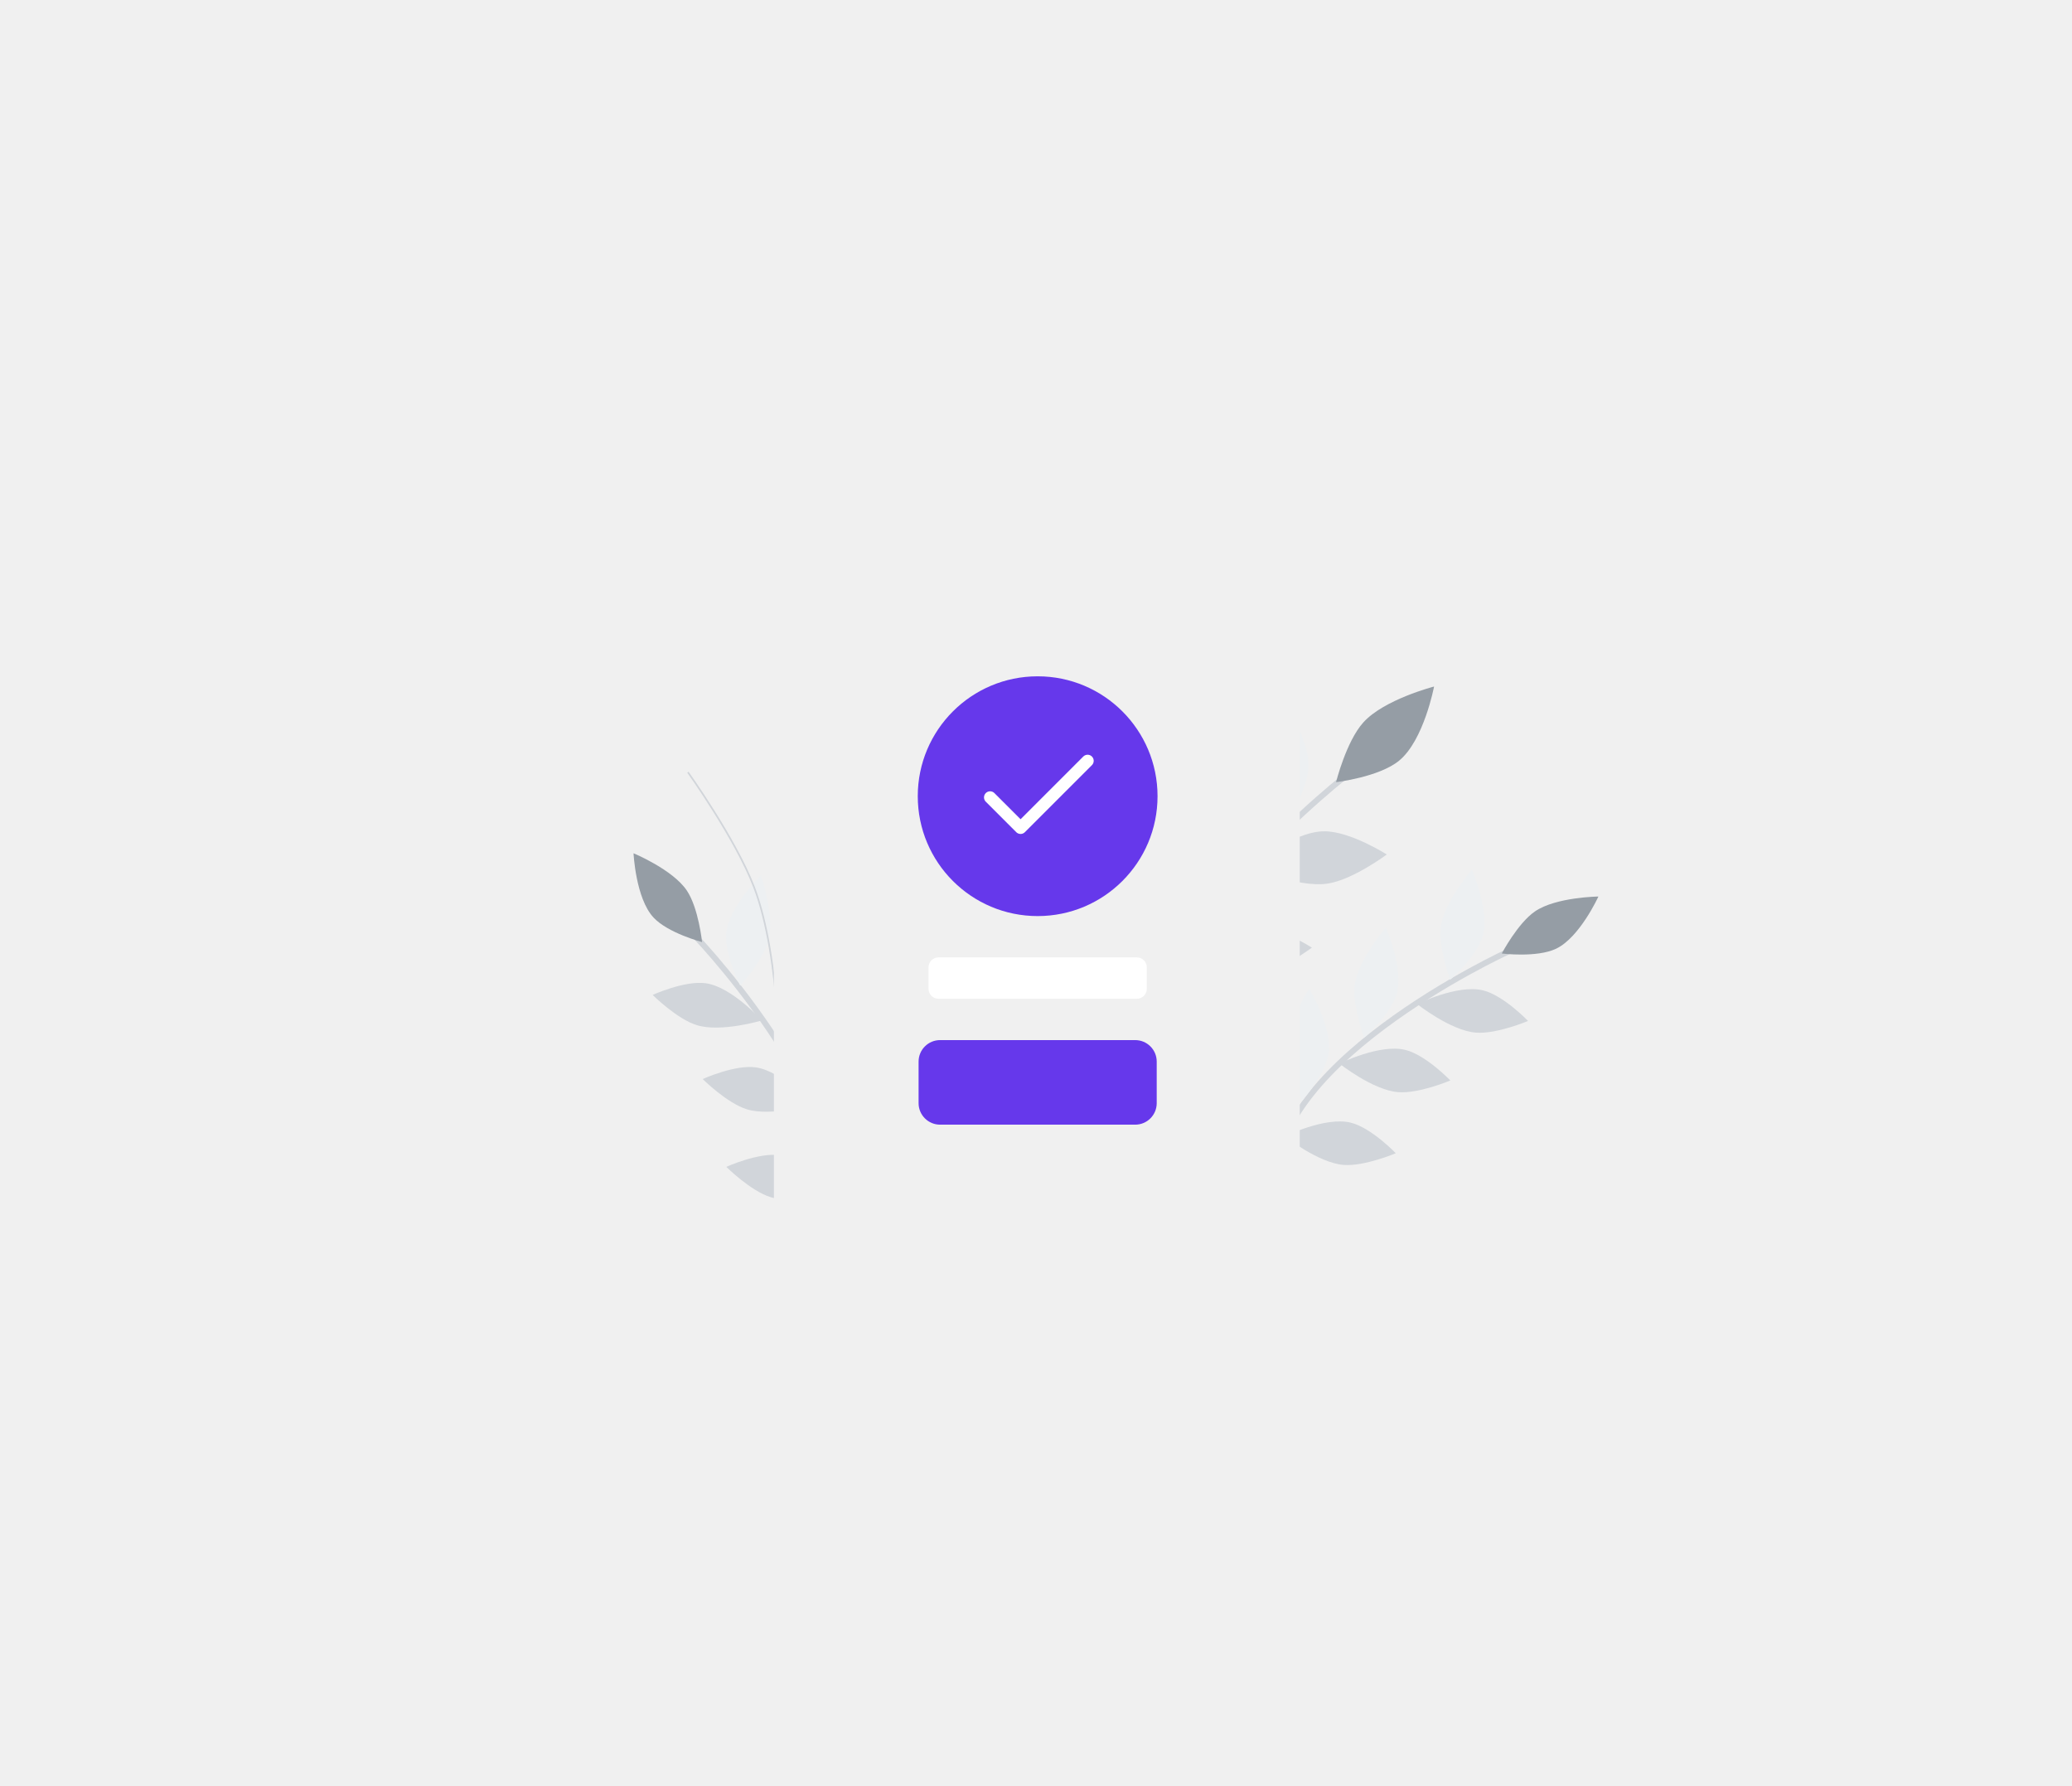
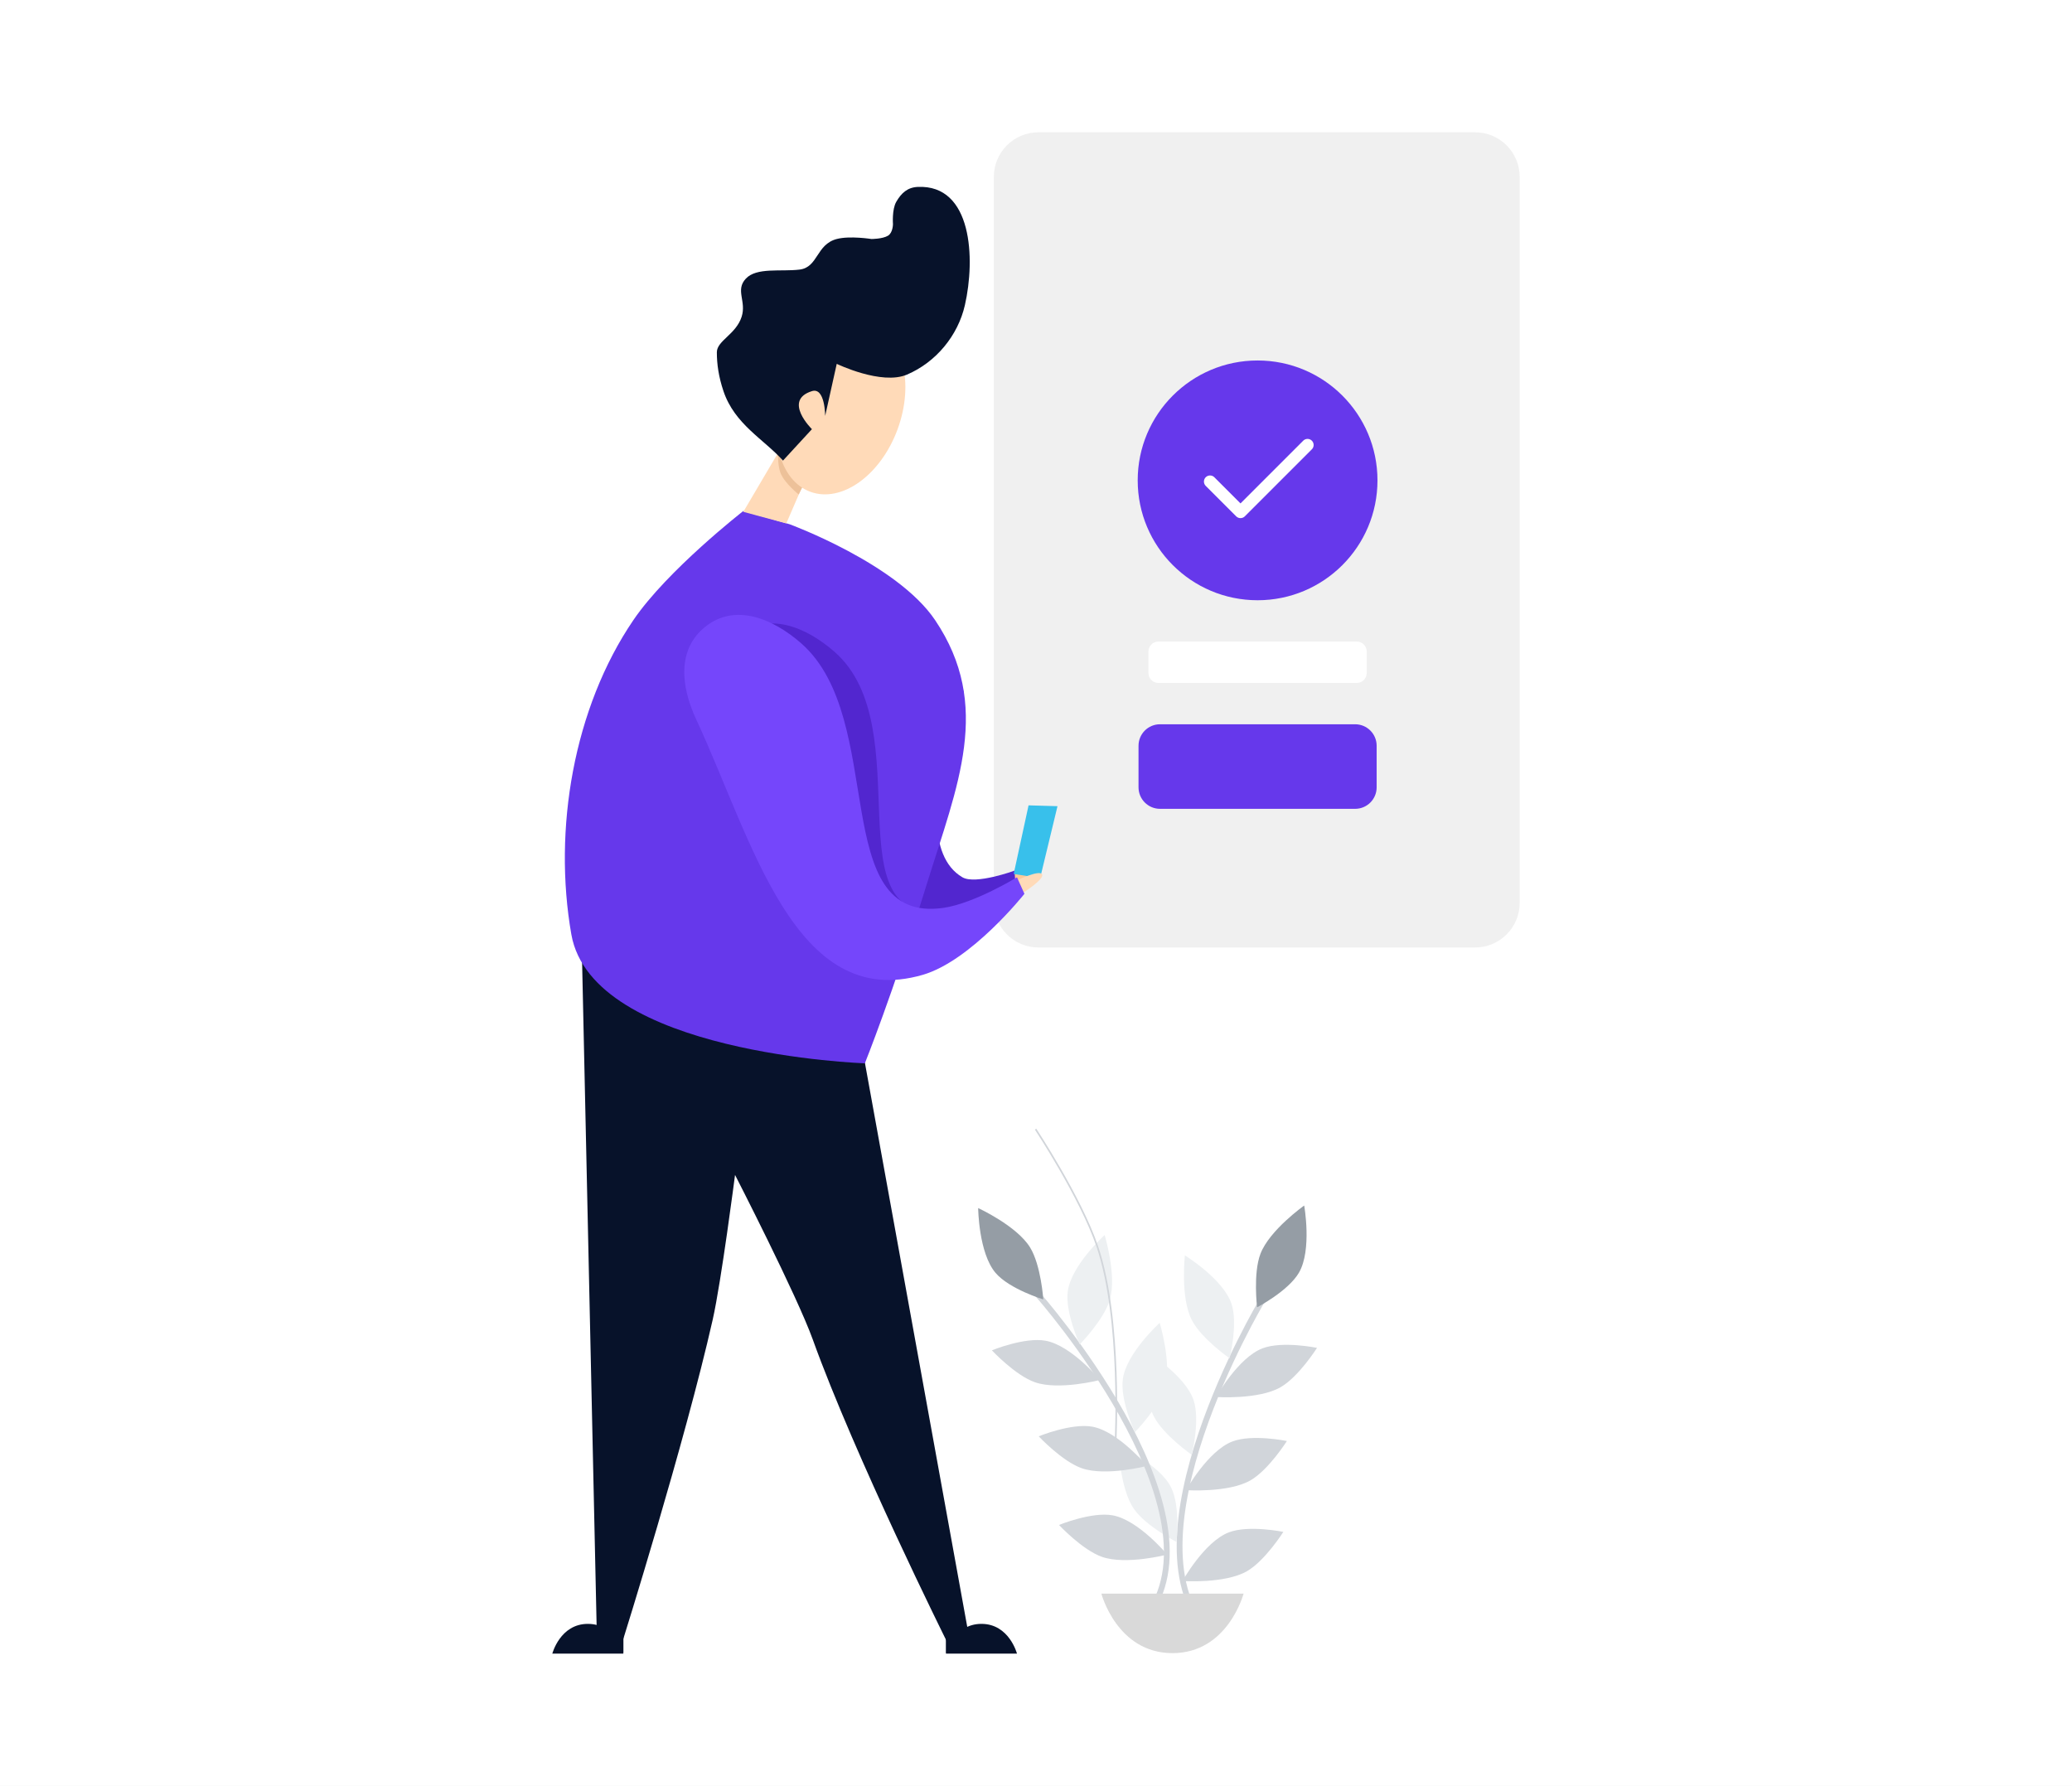
<svg xmlns="http://www.w3.org/2000/svg" width="1253" height="1080" viewBox="0 0 1253 1080" fill="none">
-   <path d="M772.5 724.5C757.578 646.199 912 575.5 912 575.5" stroke="#D1D5DA" stroke-width="3.5" stroke-linecap="round" />
-   <path d="M928.261 551.158C940.949 542.471 966.597 542.178 966.597 542.178C966.597 542.178 955.332 566.917 941.006 573.743C929.385 579.28 908.172 576.642 908.172 576.642C908.172 576.642 917.805 558.317 928.261 551.158Z" fill="#959DA5" />
-   <path d="M871.301 560.602C873.251 545.35 890.088 526 890.088 526C890.088 526 901.072 550.865 896.643 566.103C893.05 578.464 876.971 592.552 876.971 592.552C876.971 592.552 869.693 573.172 871.301 560.602Z" fill="#EDF0F2" />
-   <path d="M819.301 595.602C821.251 580.35 838.088 561 838.088 561C838.088 561 849.072 585.865 844.643 601.103C841.05 613.464 824.971 627.552 824.971 627.552C824.971 627.552 817.693 608.172 819.301 595.602Z" fill="#EDF0F2" />
-   <path d="M777.613 634.783C777.529 619.407 791.66 598 791.66 598C791.66 598 805.836 621.194 803.461 636.884C801.534 649.612 787.46 665.702 787.46 665.702C787.46 665.702 777.683 647.455 777.613 634.783Z" fill="#EDF0F2" />
-   <path d="M892.387 624.471C877.064 623.186 857 607.207 857 607.207C857 607.207 881.363 595.151 896.78 598.913C909.286 601.964 924.06 617.414 924.06 617.414C924.06 617.414 905.015 625.529 892.387 624.471Z" fill="#D1D5DA" />
-   <path d="M845.387 660.47C830.064 659.186 810 643.207 810 643.207C810 643.207 834.363 631.151 849.78 634.913C862.286 637.964 877.06 653.414 877.06 653.414C877.06 653.414 858.015 661.529 845.387 660.47Z" fill="#D1D5DA" />
-   <path d="M812.387 704.47C797.064 703.186 777 687.207 777 687.207C777 687.207 801.363 675.151 816.78 678.913C829.286 681.964 844.06 697.414 844.06 697.414C844.06 697.414 825.015 705.529 812.387 704.47Z" fill="#D1D5DA" />
-   <path d="M495.616 757.39C538.552 690.232 421.435 567.237 421.435 567.237" stroke="#D1D5DA" stroke-width="3.5" stroke-linecap="round" />
-   <path d="M415.378 538.597C406.824 525.819 383.12 516.02 383.12 516.02C383.12 516.02 384.391 543.174 395.157 554.832C403.889 564.289 424.566 569.719 424.566 569.719C424.566 569.719 422.427 549.127 415.378 538.597Z" fill="#959DA5" />
-   <path d="M464.756 568.52C468.611 553.635 460.164 529.416 460.164 529.416C460.164 529.416 440.731 548.423 439.184 564.216C437.929 577.027 447.625 596.079 447.625 596.079C447.625 596.079 461.58 580.788 464.756 568.52Z" fill="#EDF0F2" />
-   <path d="M500.038 620.33C503.892 605.445 495.445 581.226 495.445 581.226C495.445 581.226 476.012 600.232 474.465 616.026C473.21 628.837 482.906 647.889 482.906 647.889C482.906 647.889 496.861 632.598 500.038 620.33Z" fill="#EDF0F2" />
-   <path d="M524.191 672.191C529.98 657.946 524.811 632.823 524.811 632.823C524.811 632.823 503.034 649.093 499.412 664.543C496.473 677.075 503.564 697.242 503.564 697.242C503.564 697.242 519.42 683.931 524.191 672.191Z" fill="#EDF0F2" />
-   <path d="M421.457 619.989C436.161 624.487 460.725 617.104 460.725 617.104C460.725 617.104 442.582 596.861 426.871 594.628C414.126 592.816 394.67 601.673 394.67 601.673C394.67 601.673 409.339 616.281 421.457 619.989Z" fill="#D1D5DA" />
-   <path d="M451.724 670.87C466.428 675.369 490.992 667.985 490.992 667.985C490.992 667.985 472.849 647.742 457.138 645.509C444.393 643.698 424.937 652.555 424.937 652.555C424.937 652.555 439.606 667.163 451.724 670.87Z" fill="#D1D5DA" />
-   <path d="M466.022 723.979C480.725 728.478 505.289 721.094 505.289 721.094C505.289 721.094 487.146 700.851 471.435 698.618C458.691 696.807 439.235 705.664 439.235 705.664C439.235 705.664 453.904 720.272 466.022 723.979Z" fill="#D1D5DA" />
-   <path d="M471.5 655C471.5 655 472.67 580.093 456 536.5C444.815 507.25 416 467 416 467" stroke="#D1D5DA" />
-   <path d="M690.002 687.72C649.578 599.204 812.164 470.545 812.164 470.545" stroke="#D1D5DA" stroke-width="3.5" stroke-linecap="round" />
-   <path d="M824.38 436.96C836.902 422.977 867.229 415.183 867.229 415.183C867.229 415.183 861.054 447.788 846.048 460.041C833.876 469.98 807.955 473.01 807.955 473.01C807.955 473.01 814.059 448.485 824.38 436.96Z" fill="#959DA5" />
-   <path d="M759.579 464.693C757.464 446.042 771.812 418.21 771.812 418.21C771.812 418.21 792.055 444.505 791.226 463.86C790.554 479.561 775.578 500.933 775.578 500.933C775.578 500.933 761.322 480.065 759.579 464.693Z" fill="#EDF0F2" />
-   <path d="M708.079 521.29C705.964 502.639 720.312 474.807 720.312 474.807C720.312 474.807 740.555 501.102 739.726 520.458C739.053 536.158 724.078 557.53 724.078 557.53C724.078 557.53 709.822 536.662 708.079 521.29Z" fill="#EDF0F2" />
-   <path d="M670.021 579.851C665.458 561.643 675.999 532.158 675.999 532.158C675.999 532.158 699.542 555.545 701.28 574.84C702.69 590.491 690.673 613.657 690.673 613.657C690.673 613.657 673.782 594.857 670.021 579.851Z" fill="#EDF0F2" />
-   <path d="M803.123 534.306C784.581 537.231 756.151 524.108 756.151 524.108C756.151 524.108 781.54 502.74 800.913 502.725C816.628 502.713 838.632 516.744 838.632 516.744C838.632 516.744 818.404 531.895 803.123 534.306Z" fill="#D1D5DA" />
-   <path d="M757.842 590.637C739.3 593.562 710.87 580.439 710.87 580.439C710.87 580.439 736.259 559.071 755.632 559.056C771.346 559.044 793.351 573.075 793.351 573.075C793.351 573.075 773.123 588.226 757.842 590.637Z" fill="#D1D5DA" />
-   <path d="M731.484 652.391C712.942 655.316 684.512 642.193 684.512 642.193C684.512 642.193 709.902 620.824 729.274 620.81C744.989 620.798 766.993 634.829 766.993 634.829C766.993 634.829 746.766 649.98 731.484 652.391Z" fill="#D1D5DA" />
-   <rect x="468" y="271" width="318" height="493" rx="27" fill="#F0F0F0" />
-   <circle cx="627.5" cy="481.5" r="72.5" fill="#6638EB" />
-   <path d="M657.708 460.112L617.169 500.652L598.742 482.225" stroke="white" stroke-width="7.371" stroke-linecap="round" stroke-linejoin="round" />
-   <rect x="561.5" y="579" width="132" height="25" rx="6" fill="white" />
-   <rect x="555.5" y="629" width="144" height="51.14" rx="13" fill="#6638EB" />
+   <rect width="1253" height="1080" fill="white" />
+   <rect x="601" y="80" width="318" height="493" rx="27" fill="#F0F0F0" />
+   <circle cx="760.5" cy="290.5" r="72.5" fill="#6638EB" />
+   <path d="M790.708 269.112L750.169 309.652L731.742 291.225" stroke="white" stroke-width="7.371" stroke-linecap="round" stroke-linejoin="round" />
+   <rect x="694.5" y="388" width="132" height="25" rx="6" fill="white" />
+   <rect x="688.5" y="438" width="144" height="51.14" rx="13" fill="#6638EB" />
+   <path d="M732.585 989.365C675.81 933.416 762.697 787.488 762.697 787.488" stroke="#D1D5DA" stroke-width="3.5" stroke-linecap="round" />
+   <path d="M762.245 758.218C767.748 743.86 788.685 729.043 788.685 729.043C788.685 729.043 793.475 755.801 785.566 769.559C779.151 780.719 760.196 790.603 760.196 790.603C760.196 790.603 757.709 770.051 762.245 758.218Z" fill="#959DA5" />
+   <path d="M720.742 798.357C713.679 784.699 716.538 759.209 716.538 759.209C716.538 759.209 739.706 773.427 744.721 788.483C748.789 800.696 743.565 821.425 743.565 821.425C743.565 821.425 726.563 809.614 720.742 798.357Z" fill="#EDF0F2" />
+   <path d="M697.844 856.707C690.781 843.049 693.64 817.559 693.64 817.559C693.64 817.559 716.808 831.777 721.823 846.833C725.891 859.046 720.667 879.775 720.667 879.775C720.667 879.775 703.665 867.964 697.844 856.707Z" fill="#EDF0F2" />
+   <path d="M685.808 912.637C677.001 900.033 676.463 874.388 676.463 874.388C676.463 874.388 701.308 885.417 708.27 899.678C713.918 911.245 711.481 932.483 711.481 932.483C711.481 932.483 693.066 923.024 685.808 912.637Z" fill="#EDF0F2" />
+   <path d="M774.387 838.929C761.05 846.579 735.459 844.833 735.459 844.833C735.459 844.833 748.655 821.068 763.479 815.402C775.503 810.806 796.439 815.123 796.439 815.123C796.439 815.123 785.38 832.623 774.387 838.929Z" fill="#D1D5DA" />
+   <path d="M756.172 895.26C742.834 902.91 717.244 901.164 717.244 901.164C717.244 901.164 730.44 877.399 745.263 871.733C757.287 867.137 778.224 871.454 778.224 871.454C778.224 871.454 767.165 888.954 756.172 895.26Z" fill="#D1D5DA" />
+   <path d="M754.023 950.218C740.685 957.868 715.095 956.122 715.095 956.122C715.095 956.122 728.29 932.357 743.114 926.691C755.138 922.095 776.075 926.412 776.075 926.412C776.075 926.412 765.015 943.912 754.023 950.218Z" fill="#D1D5DA" />
+   <path d="M694.79 976.049C740.243 910.568 627.874 783.219 627.874 783.219" stroke="#D1D5DA" stroke-width="3.5" stroke-linecap="round" />
+   <path d="M622.908 754.369C614.845 741.276 591.53 730.586 591.53 730.586C591.53 730.586 591.769 757.768 602.085 769.826C610.453 779.608 630.909 785.817 630.909 785.817C630.909 785.817 629.553 765.16 622.908 754.369Z" fill="#959DA5" />
+   <path d="M671.116 786.144C675.532 771.416 668.01 746.894 668.01 746.894C668.01 746.894 647.87 765.15 645.725 780.873C643.985 793.628 652.951 813.034 652.951 813.034C652.951 813.034 667.477 798.283 671.116 786.144Z" fill="#EDF0F2" />
+   <path d="M704.407 839.255C708.823 824.526 701.301 800.004 701.301 800.004C701.301 800.004 681.16 818.26 679.015 833.984C677.276 846.738 686.242 866.144 686.242 866.144C686.242 866.144 700.767 851.394 704.407 839.255Z" fill="#EDF0F2" />
+   <path d="M625.896 835.934C640.418 840.987 665.245 834.54 665.245 834.54C665.245 834.54 647.883 813.623 632.268 810.796C619.601 808.502 599.823 816.615 599.823 816.615C599.823 816.615 613.927 831.769 625.896 835.934Z" fill="#D1D5DA" />
+   <path d="M654.212 887.926C668.734 892.979 693.56 886.532 693.56 886.532C693.56 886.532 676.198 865.616 660.583 862.789C647.916 860.495 628.139 868.608 628.139 868.608C628.139 868.608 642.243 883.762 654.212 887.926Z" fill="#D1D5DA" />
+   <path d="M666.484 941.539C681.007 946.592 705.833 940.145 705.833 940.145C705.833 940.145 688.471 919.229 672.856 916.402C660.189 914.108 640.412 922.221 640.412 922.221C640.412 922.221 654.516 937.375 666.484 941.539Z" fill="#D1D5DA" />
+   <path d="M674.575 872.817C674.575 872.817 678.585 798.008 663.58 753.815C653.513 724.162 626.245 682.848 626.245 682.848" stroke="#D1D5DA" />
+   <path d="M709.028 999.731C675.443 999.731 666.028 963.731 666.028 963.731H752.028C752.028 963.731 742.613 999.731 709.028 999.731Z" fill="#D9D9D9" />
+   <path d="M343.782 988.154C354.105 980.298 377 988.154 377 988.154V999.608H335C335 999.608 339.296 991.567 343.782 988.154Z" fill="#07122A" />
+   <path d="M355.5 982.037C338.707 982.037 334 1000.04 334 1000.04H377C377 1000.04 372.293 982.037 355.5 982.037Z" fill="#07122A" />
+   <path d="M605.218 988.154C594.895 980.298 572 988.154 572 988.154V999.608H614C614 999.608 609.704 991.567 605.218 988.154Z" fill="#07122A" />
+   <path d="M593.5 982.037C610.293 982.037 615 1000.04 615 1000.04H572C572 1000.04 576.707 982.037 593.5 982.037Z" fill="#07122A" />
+   <path d="M586.5 992.537L523 642.537L352 581.037L361 992.537H376.5C376.5 992.537 414.263 872.141 431 798.037C436.147 775.249 444.5 710.537 444.5 710.537C444.5 710.537 481.941 783.486 491.5 810.037C517.103 881.153 572.5 992.537 572.5 992.537H586.5Z" fill="#07122A" />
+   <path d="M628.076 529.27C628.44 532.576 612.916 535.075 612.916 535.075L612.693 526.679C612.693 526.679 627.712 525.963 628.076 529.27Z" fill="#FFC998" />
+   <path d="M566.438 495.85C565.348 461.578 583 417.037 583 417.037L566.438 495.85C566.919 510.993 571.06 524.132 582 530.537C589.889 535.156 613.5 526.537 613.5 526.537L614.5 540.537L554 555.037L566.438 495.85Z" fill="#5226CF" />
+   <path d="M639.5 487.537L622 487.037L613 528.537L629 531.037L639.5 487.537Z" fill="#38C0EB" />
+   <path d="M565.5 375.037C542.527 340.886 477.5 317.037 477.5 317.037L449.5 309.037C449.5 309.037 403.571 344.778 383 375.037C346.815 428.264 334.415 501.636 345.5 565.037C358.168 637.493 523 643.037 523 643.037C523 643.037 539.673 601.687 560.5 534.537C578.961 475.015 600.284 426.745 565.5 375.037Z" fill="#6638EB" />
+   <path d="M630.165 528.747C631.798 531.645 618.5 540.037 618.5 540.037L615 532.402C615 532.402 628.533 525.849 630.165 528.747Z" fill="#FFDAB8" />
+   <path d="M572 551.037C501.778 561.091 557.196 440.211 504.696 394.211C487.409 379.064 464.637 369.844 446.696 384.211C429.544 397.947 431.919 420.291 441.196 440.211C475.196 513.211 488 589.537 565.5 567.037C594.991 558.475 618.5 540.537 618.5 540.537L614.5 532.037C614.5 532.037 590.63 548.369 572 551.037Z" fill="#5226CF" />
+   <path d="M570.5 549.037C500.278 559.091 537 435.037 484.5 389.037C467.213 373.889 444.441 364.669 426.5 379.037C409.348 392.773 411.722 415.117 421 435.037C455 508.037 480.5 612.037 558 589.537C587.491 580.975 619.5 540.537 619.5 540.537L615 530.537C615 530.537 589.13 546.369 570.5 549.037Z" fill="#7546FB" />
+   <path d="M475.5 316.537L485 294.537C485 294.537 480.364 290.596 478 287.537C474.155 282.561 471 273.037 471 273.037L449.5 309.537L475.5 316.537Z" fill="#FFDAB8" />
+   <path d="M472 286.037C470.071 281.095 470.5 272.537 470.5 272.537L485.5 294.037L484.25 296.537L483 299.037C483 299.037 474.418 292.232 472 286.037Z" fill="#EDC199" />
+   <ellipse cx="508.556" cy="246.964" rx="36.5" ry="53.736" transform="rotate(20.1278 508.556 246.964)" fill="#FFDAB8" />
+   <path d="M583.5 184.537C589.903 156.464 588 111.537 555 113.037C548.832 113.317 545.091 116.691 542 122.037C539.332 126.65 540 135.537 540 135.537C540 135.537 540.002 140.708 537 142.537C533.715 144.537 527 144.537 527 144.537C527 144.537 513.933 142.457 506 144.537C493.492 147.815 494.825 161.67 483.5 163.037C472.175 164.403 457.5 161.537 451 168.537C444.5 175.537 451.495 182.144 448.5 191.537C445.1 202.199 433.5 206.037 433.5 213.037C433.5 220.037 434.529 227.714 437.5 236.537C444.276 256.652 461.833 265.537 473.5 278.537L491 259.537C491 259.537 473.182 242.105 491 236.537C499 234.037 499 251.537 499 251.537L506 220.037C506 220.037 533.059 233.132 548.5 226.537C565.962 219.077 579.277 203.05 583.5 184.537Z" fill="#07122A" />
</svg>
